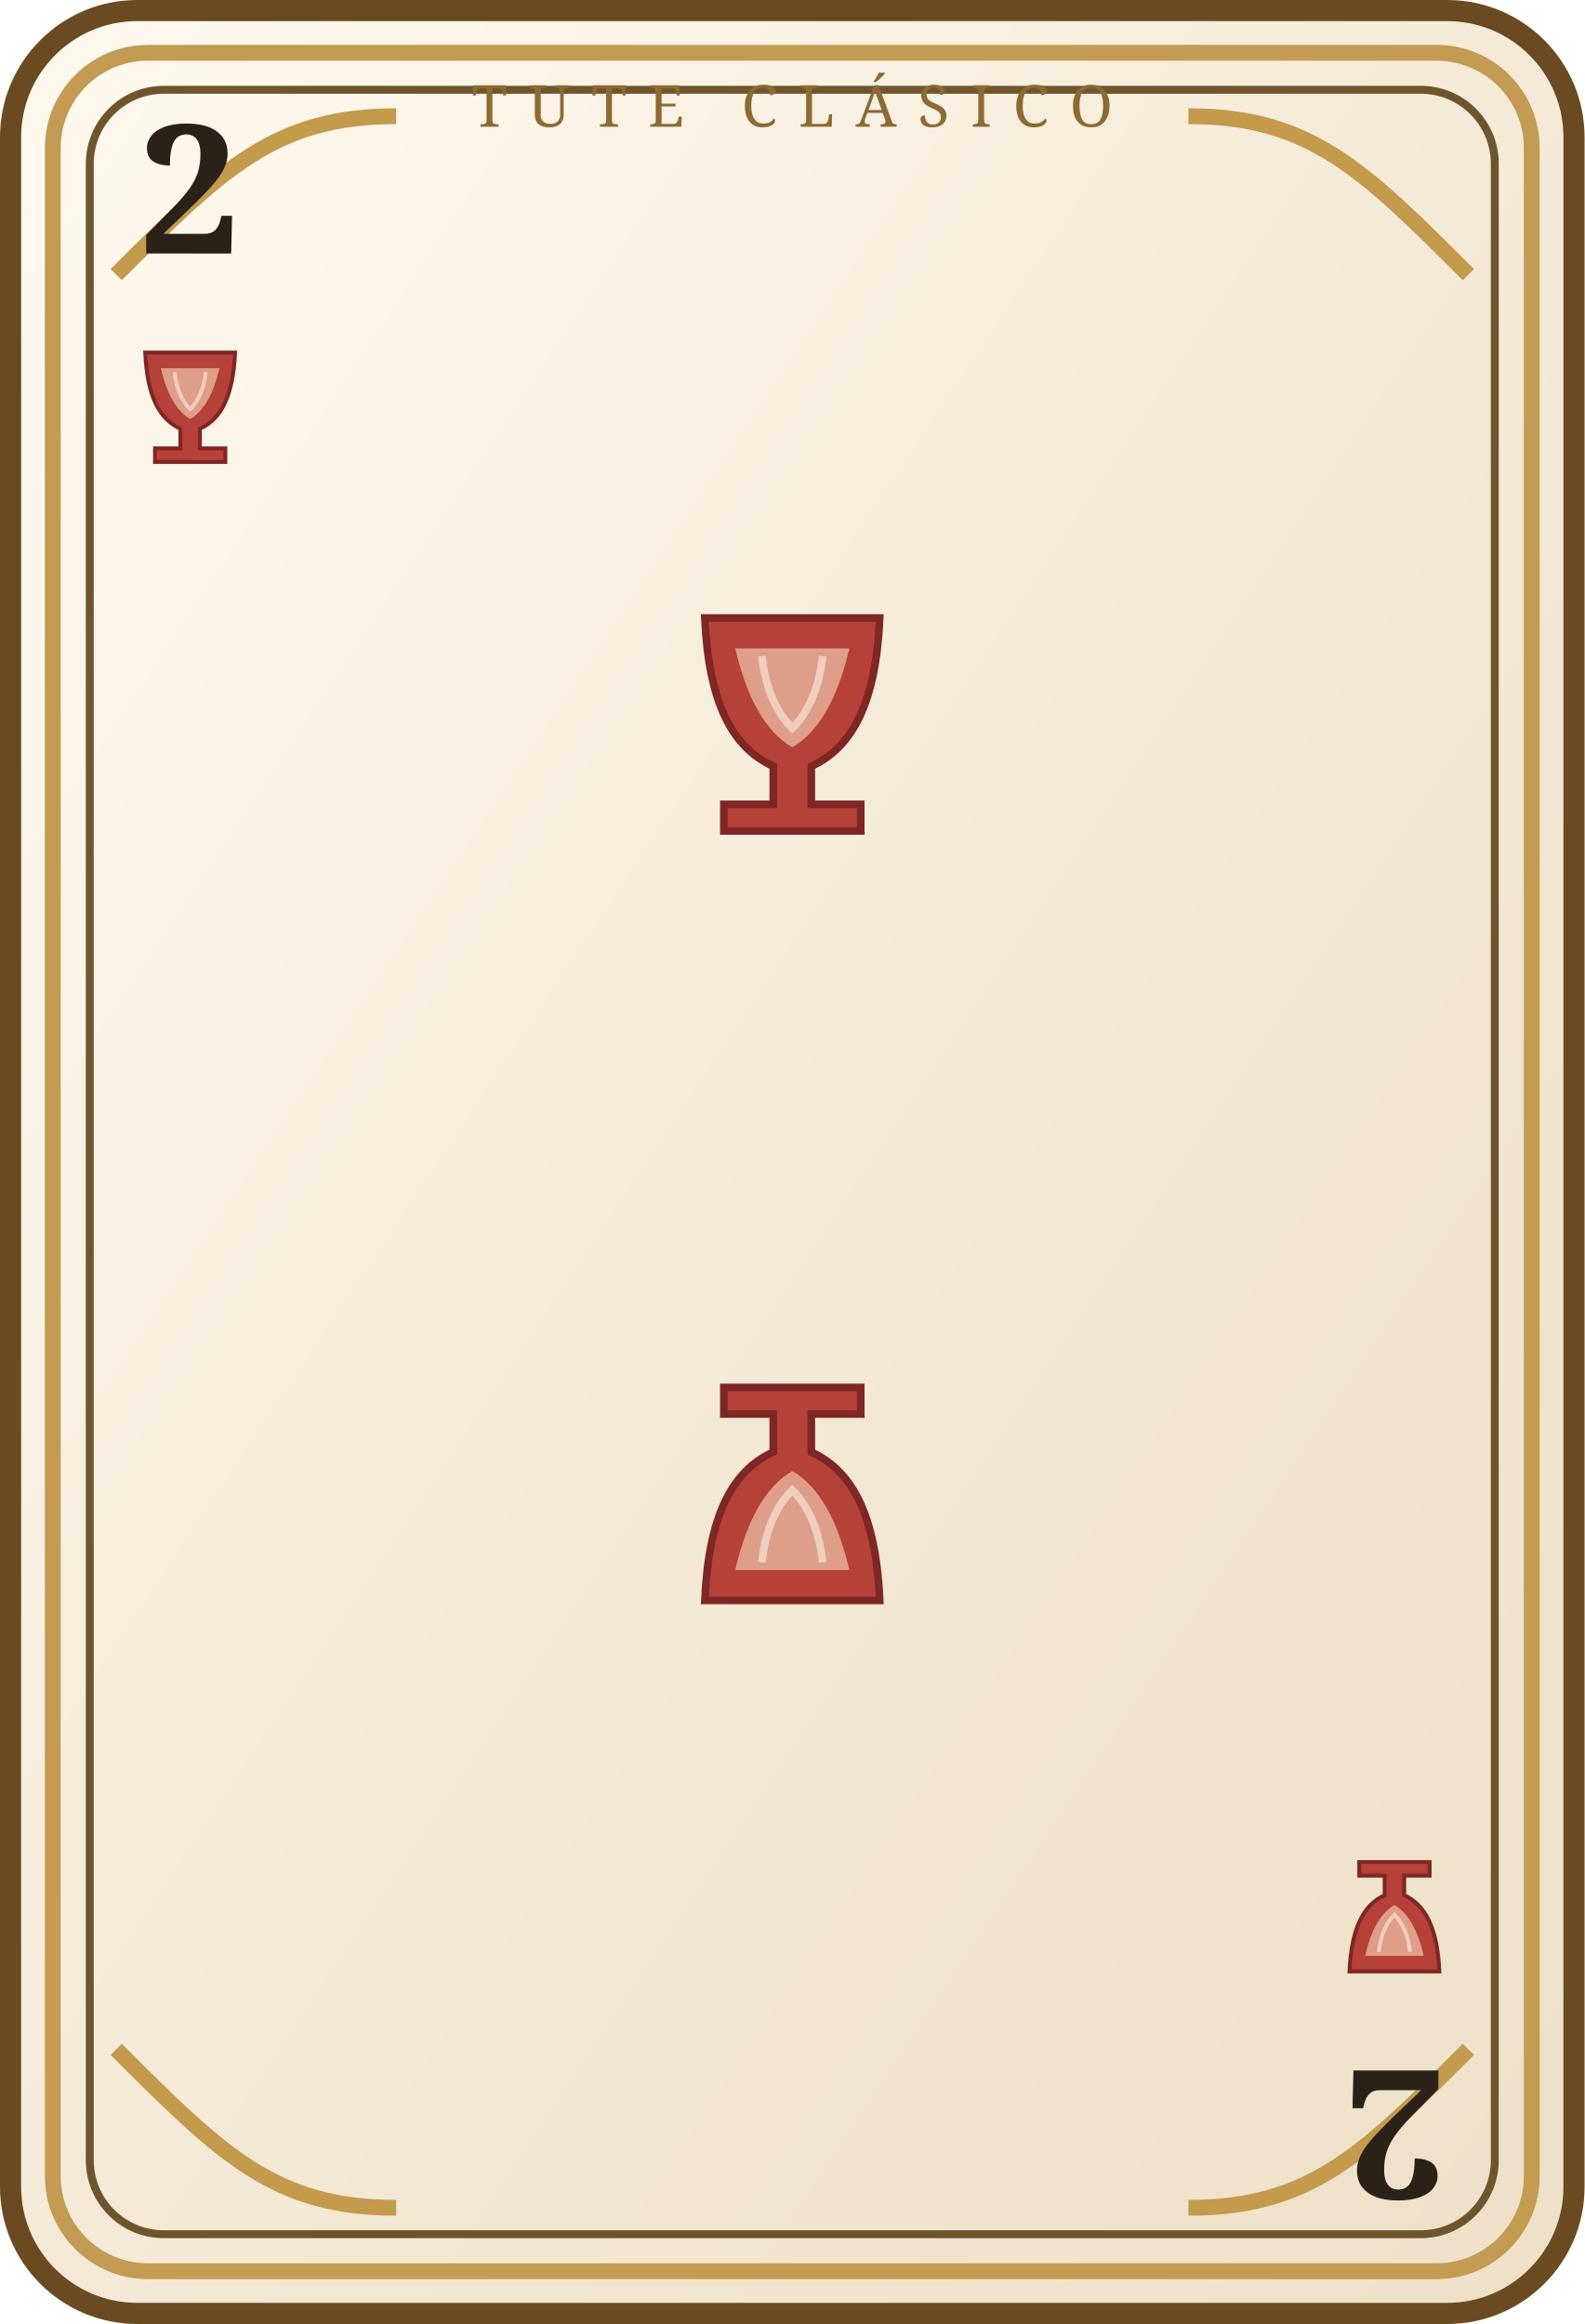
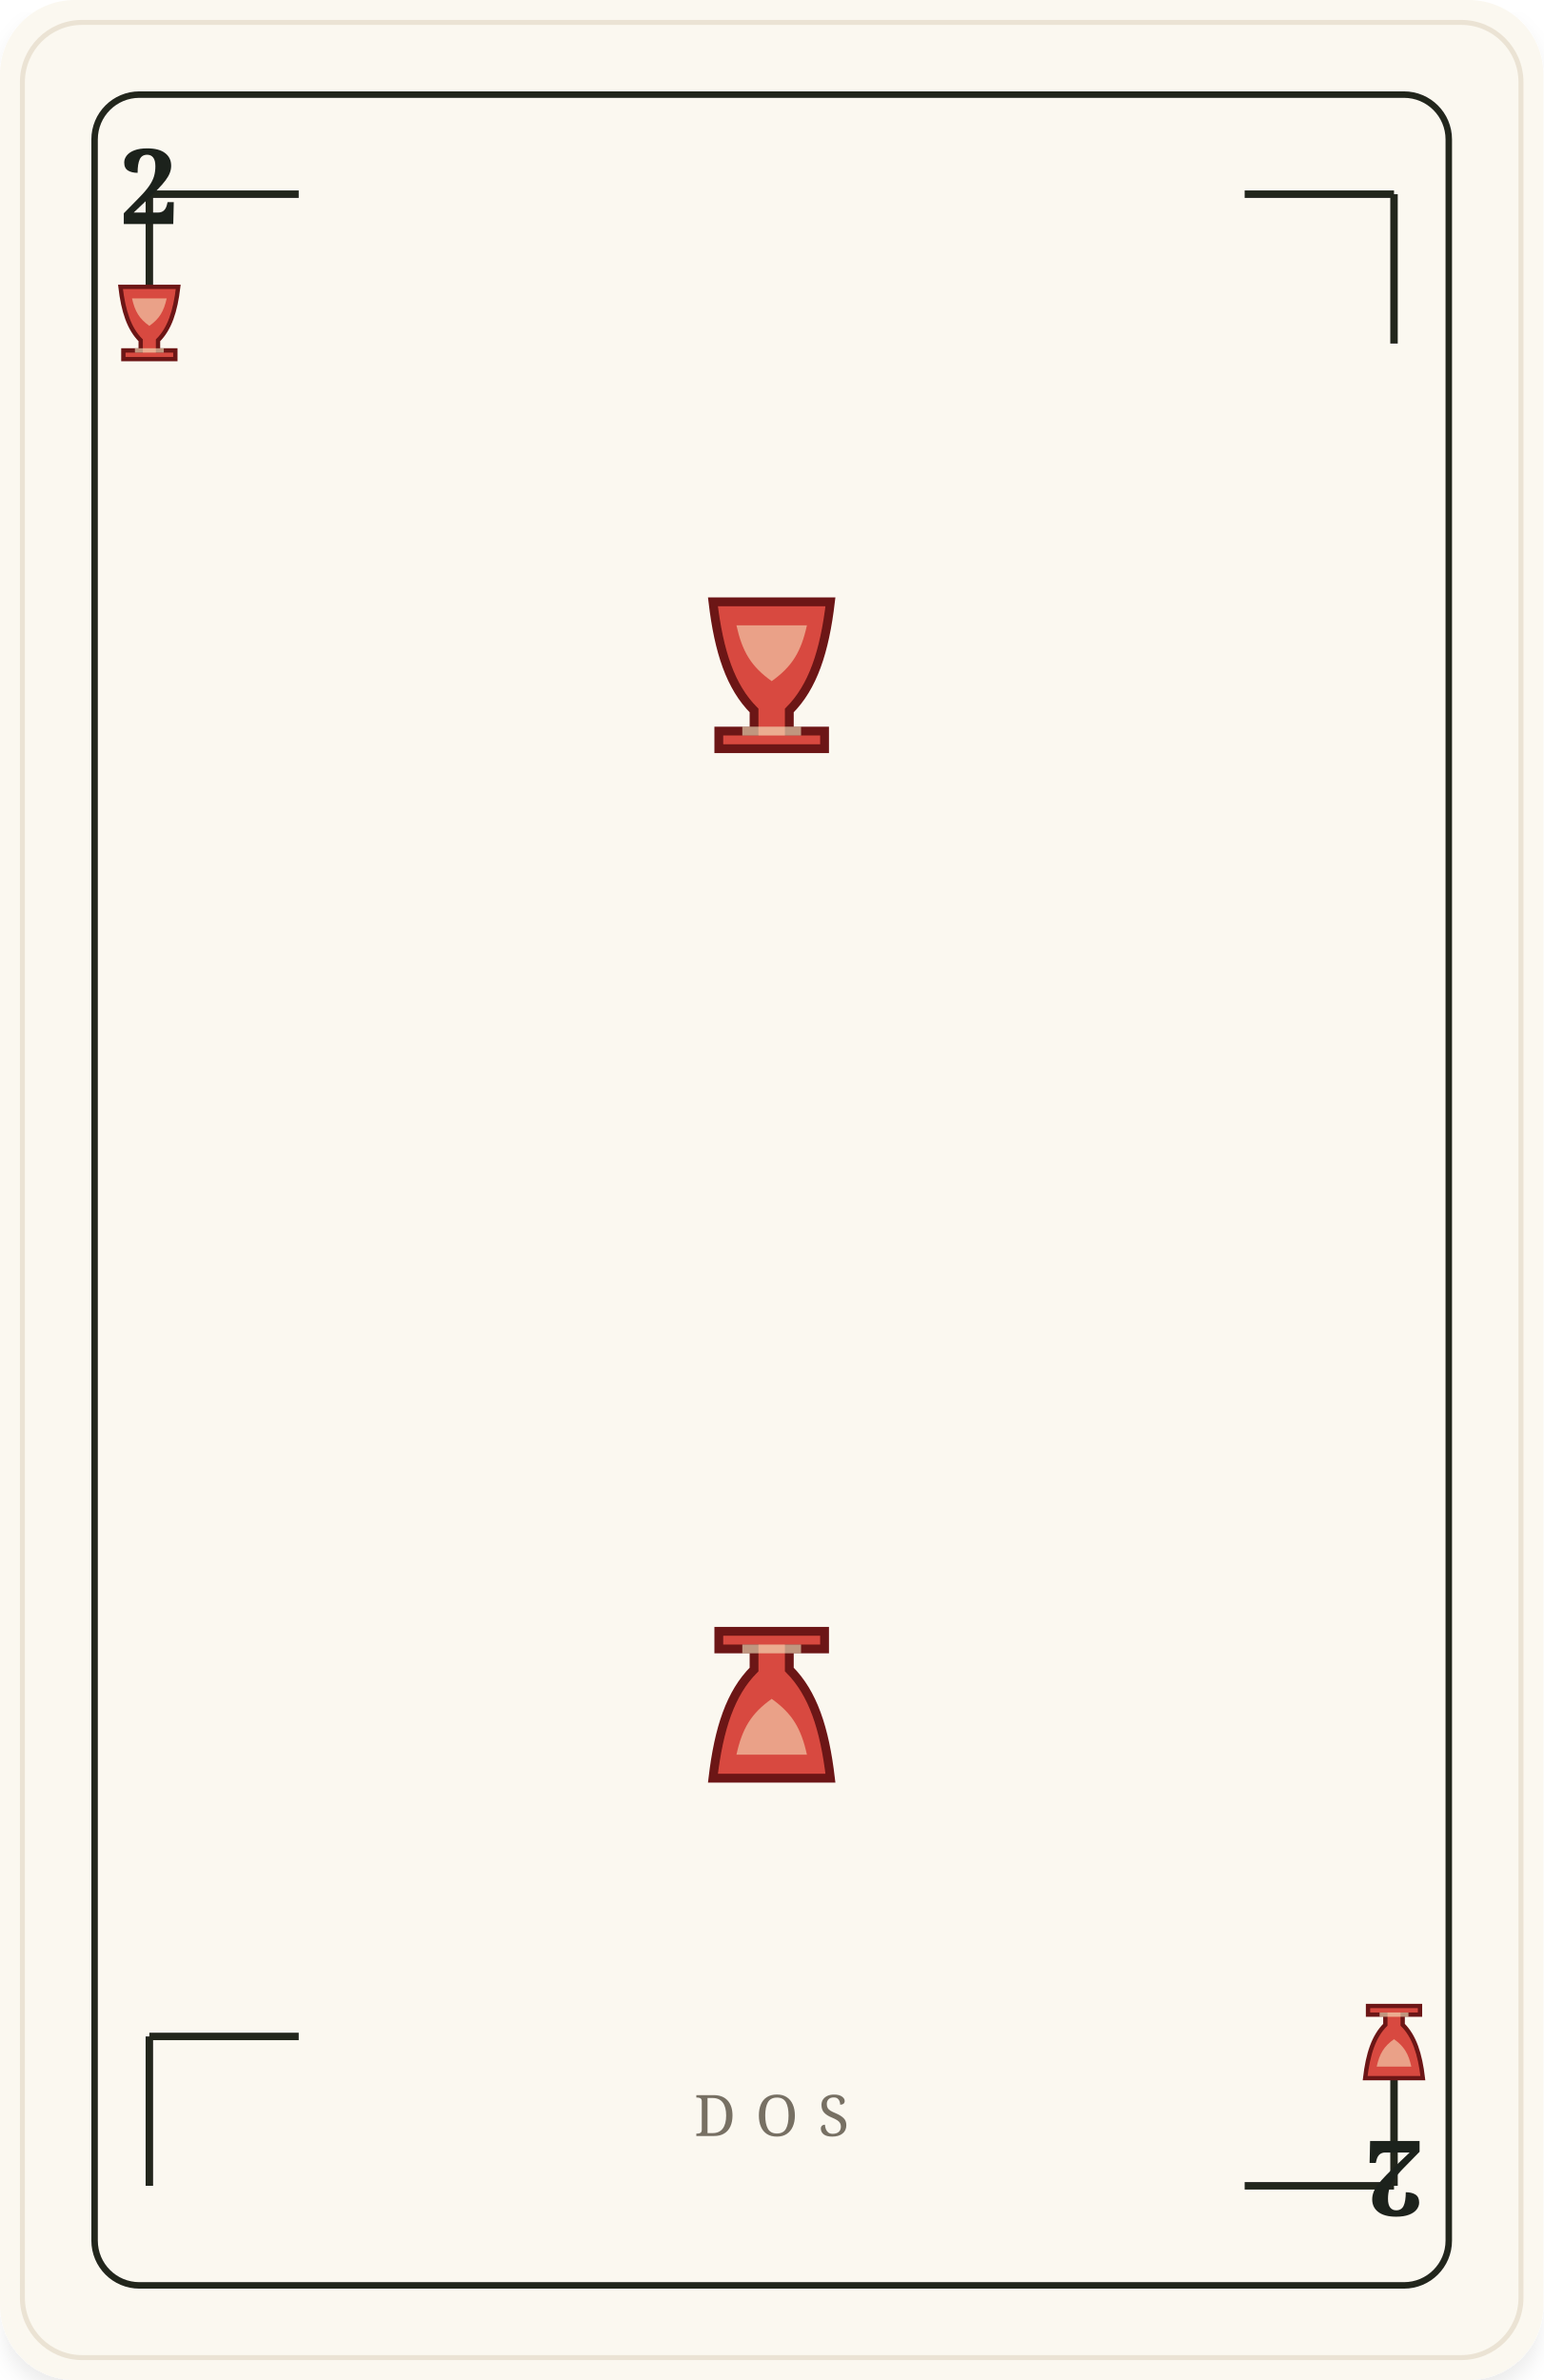
- <svg xmlns="http://www.w3.org/2000/svg" width="300" height="440" viewBox="0 0 300 440">
+ <svg xmlns="http://www.w3.org/2000/svg" width="620" height="956" viewBox="0 0 620 956">
  <defs>
-     <linearGradient id="paper" x1="0" y1="0" x2="1" y2="1">
-       <stop offset="0" stop-color="#fffaf0" />
-       <stop offset=".5" stop-color="#f4ead7" />
-       <stop offset="1" stop-color="#eee0c7" />
+     <filter id="shadow" x="-20%" y="-20%" width="140%" height="140%">
+       <feDropShadow dx="0" dy="5" stdDeviation="4" flood-opacity=".08" />
+     </filter>
+     <linearGradient id="oroFill" x1="0" x2="1">
+       <stop offset="0" stop-color="#f7db89" />
+       <stop offset="1" stop-color="#d19309" />
    </linearGradient>
-     <linearGradient id="gold" x1="0" y1="0" x2="1" y2="1">
-       <stop offset="0" stop-color="#fff0ae" />
-       <stop offset=".48" stop-color="#d9aa45" />
-       <stop offset="1" stop-color="#9f6810" />
-     </linearGradient>
-     <linearGradient id="cloth" x1="0" y1="0" x2="1" y2="1">
-       <stop offset="0" stop-color="#fff" />
-       <stop offset="1" stop-color="#000" />
-     </linearGradient>
-     <filter id="grain">
-       <feTurbulence type="fractalNoise" baseFrequency=".8" numOctaves="2" seed="4" />
-       <feColorMatrix values="1 0 0 0 0 0 1 0 0 0 0 0 1 0 0 0 0 0 .035 0" />
-     </filter>
-     <filter id="shadow">
-       <feDropShadow dx="0" dy="3" stdDeviation="2" flood-opacity=".2" />
-     </filter>
  </defs>
-   <rect x="2" y="2" width="296" height="436" rx="24" fill="url(#paper)" stroke="#6a4a20" stroke-width="4" />
-   <rect x="10" y="10" width="280" height="420" rx="18" fill="none" stroke="#c39b52" stroke-width="3" />
-   <rect x="17" y="17" width="266" height="406" rx="14" fill="none" stroke="#6f552d" stroke-width="1.5" />
-   <path d="M22 52C42 32 52 22 75 22M225 22c23 0 33 10 53 30M22 388c20 20 30 30 53 30M225 418c23 0 33-10 53-30" fill="none" stroke="#c49a4d" stroke-width="3" />
-   <g>
-     <g transform="translate(150 135) rotate(0) scale(0.72)" opacity="1">
-       <path d="M-23-25h46c-1 22-7 34-18 39v10h13v7h-36v-7h13V14c-11-5-17-17-18-39Z" fill="#b54139" stroke="#7f2724" stroke-width="2" />
-       <path d="M-15-17h30C12-4 7 5 0 9-7 5-12-4-15-17Z" fill="#efc2a7" opacity=".72" />
-       <path d="M-8-15c1 9 4 15 8 19 4-4 7-10 8-19" fill="none" stroke="#f6dfd3" stroke-width="2" opacity=".72" />
+   <g filter="url(#shadow)">
+     <rect width="620" height="956" rx="30" fill="#fbf8f0" />
+     <rect x="9" y="9" width="602" height="938" rx="24" fill="none" stroke="#ebe3d4" stroke-width="2" />
+     <rect x="38" y="38" width="544" height="880" rx="18" fill="none" stroke="#23251f" stroke-width="2.6" />
+     <path d="M60 78H120M60 78V138" stroke="#23251f" stroke-width="3" />
+     <path d="M500 78H560M560 78V138" stroke="#23251f" stroke-width="3" />
+     <path d="M60 818H120M60 818V878" stroke="#23251f" stroke-width="3" />
+     <path d="M500 878H560M560 818V878" stroke="#23251f" stroke-width="3" />
+     <g transform="translate(60 90)">
+       <text x="0" y="0" text-anchor="middle" font-family="Georgia,serif" font-size="42" font-weight="700" fill="#1d211b">2</text>
+       <g transform="translate(0 38) scale(.58)">
+         <path d="M-20 -22H20C18 -5 14 7 6 15V22H18V28H-18V22H-6V15C-14 7 -18 -5 -20 -22Z" fill="#d84a3f" stroke="#6c1415" stroke-width="3" />
+         <path d="M-12 -14H12C10 -5 7 0 0 5C-7 0 -10 -5 -12 -14Z" fill="#f5d6b5" opacity=".62" />
+         <path d="M-10 22H10" stroke="#f8edc7" stroke-width="3" opacity=".6" />
+       </g>
    </g>
-     <g transform="translate(150 285) rotate(180) scale(0.72)" opacity="1">
-       <path d="M-23-25h46c-1 22-7 34-18 39v10h13v7h-36v-7h13V14c-11-5-17-17-18-39Z" fill="#b54139" stroke="#7f2724" stroke-width="2" />
-       <path d="M-15-17h30C12-4 7 5 0 9-7 5-12-4-15-17Z" fill="#efc2a7" opacity=".72" />
-       <path d="M-8-15c1 9 4 15 8 19 4-4 7-10 8-19" fill="none" stroke="#f6dfd3" stroke-width="2" opacity=".72" />
+     <g transform="translate(560 860) rotate(180 0 0)">
+       <text x="0" y="0" text-anchor="middle" font-family="Georgia,serif" font-size="42" font-weight="700" fill="#1d211b">2</text>
+       <g transform="translate(0 38) scale(.58)">
+         <path d="M-20 -22H20C18 -5 14 7 6 15V22H18V28H-18V22H-6V15C-14 7 -18 -5 -20 -22Z" fill="#d84a3f" stroke="#6c1415" stroke-width="3" />
+         <path d="M-12 -14H12C10 -5 7 0 0 5C-7 0 -10 -5 -12 -14Z" fill="#f5d6b5" opacity=".62" />
+         <path d="M-10 22H10" stroke="#f8edc7" stroke-width="3" opacity=".6" />
+       </g>
    </g>
+     <g transform="translate(310.0 267.7) scale(1.18) rotate(0)">
+       <path d="M-20 -22H20C18 -5 14 7 6 15V22H18V28H-18V22H-6V15C-14 7 -18 -5 -20 -22Z" fill="#d84a3f" stroke="#6c1415" stroke-width="3" />
+       <path d="M-12 -14H12C10 -5 7 0 0 5C-7 0 -10 -5 -12 -14Z" fill="#f5d6b5" opacity=".62" />
+       <path d="M-10 22H10" stroke="#f8edc7" stroke-width="3" opacity=".6" />
+     </g>
+     <g transform="translate(310.0 688.3) scale(1.18) rotate(180)">
+       <path d="M-20 -22H20C18 -5 14 7 6 15V22H18V28H-18V22H-6V15C-14 7 -18 -5 -20 -22Z" fill="#d84a3f" stroke="#6c1415" stroke-width="3" />
+       <path d="M-12 -14H12C10 -5 7 0 0 5C-7 0 -10 -5 -12 -14Z" fill="#f5d6b5" opacity=".62" />
+       <path d="M-10 22H10" stroke="#f8edc7" stroke-width="3" opacity=".6" />
+     </g>
+     <text x="310" y="858" text-anchor="middle" font-family="Georgia,serif" font-size="23" letter-spacing="8" fill="#5a5246" opacity=".82">DOS</text>
  </g>
-   <g transform="translate(36 48) rotate(0)">
-     <text x="0" y="0" text-anchor="middle" font-family="Georgia,serif" font-size="34" font-weight="700" fill="#2a2218">2</text>
-     <g transform="translate(0 28) rotate(0) scale(0.37)" opacity="1">
-       <path d="M-23-25h46c-1 22-7 34-18 39v10h13v7h-36v-7h13V14c-11-5-17-17-18-39Z" fill="#b54139" stroke="#7f2724" stroke-width="2" />
-       <path d="M-15-17h30C12-4 7 5 0 9-7 5-12-4-15-17Z" fill="#efc2a7" opacity=".72" />
-       <path d="M-8-15c1 9 4 15 8 19 4-4 7-10 8-19" fill="none" stroke="#f6dfd3" stroke-width="2" opacity=".72" />
-     </g>
-   </g>
-   <g transform="translate(264 392) rotate(180)">
-     <text x="0" y="0" text-anchor="middle" font-family="Georgia,serif" font-size="34" font-weight="700" fill="#2a2218">2</text>
-     <g transform="translate(0 28) rotate(0) scale(0.37)" opacity="1">
-       <path d="M-23-25h46c-1 22-7 34-18 39v10h13v7h-36v-7h13V14c-11-5-17-17-18-39Z" fill="#b54139" stroke="#7f2724" stroke-width="2" />
-       <path d="M-15-17h30C12-4 7 5 0 9-7 5-12-4-15-17Z" fill="#efc2a7" opacity=".72" />
-       <path d="M-8-15c1 9 4 15 8 19 4-4 7-10 8-19" fill="none" stroke="#f6dfd3" stroke-width="2" opacity=".72" />
-     </g>
-   </g>
-   <text x="150" y="24" text-anchor="middle" font-family="Georgia,serif" font-size="11" letter-spacing="4" fill="#8d6a32">TUTE CLÁSICO</text>
</svg>
